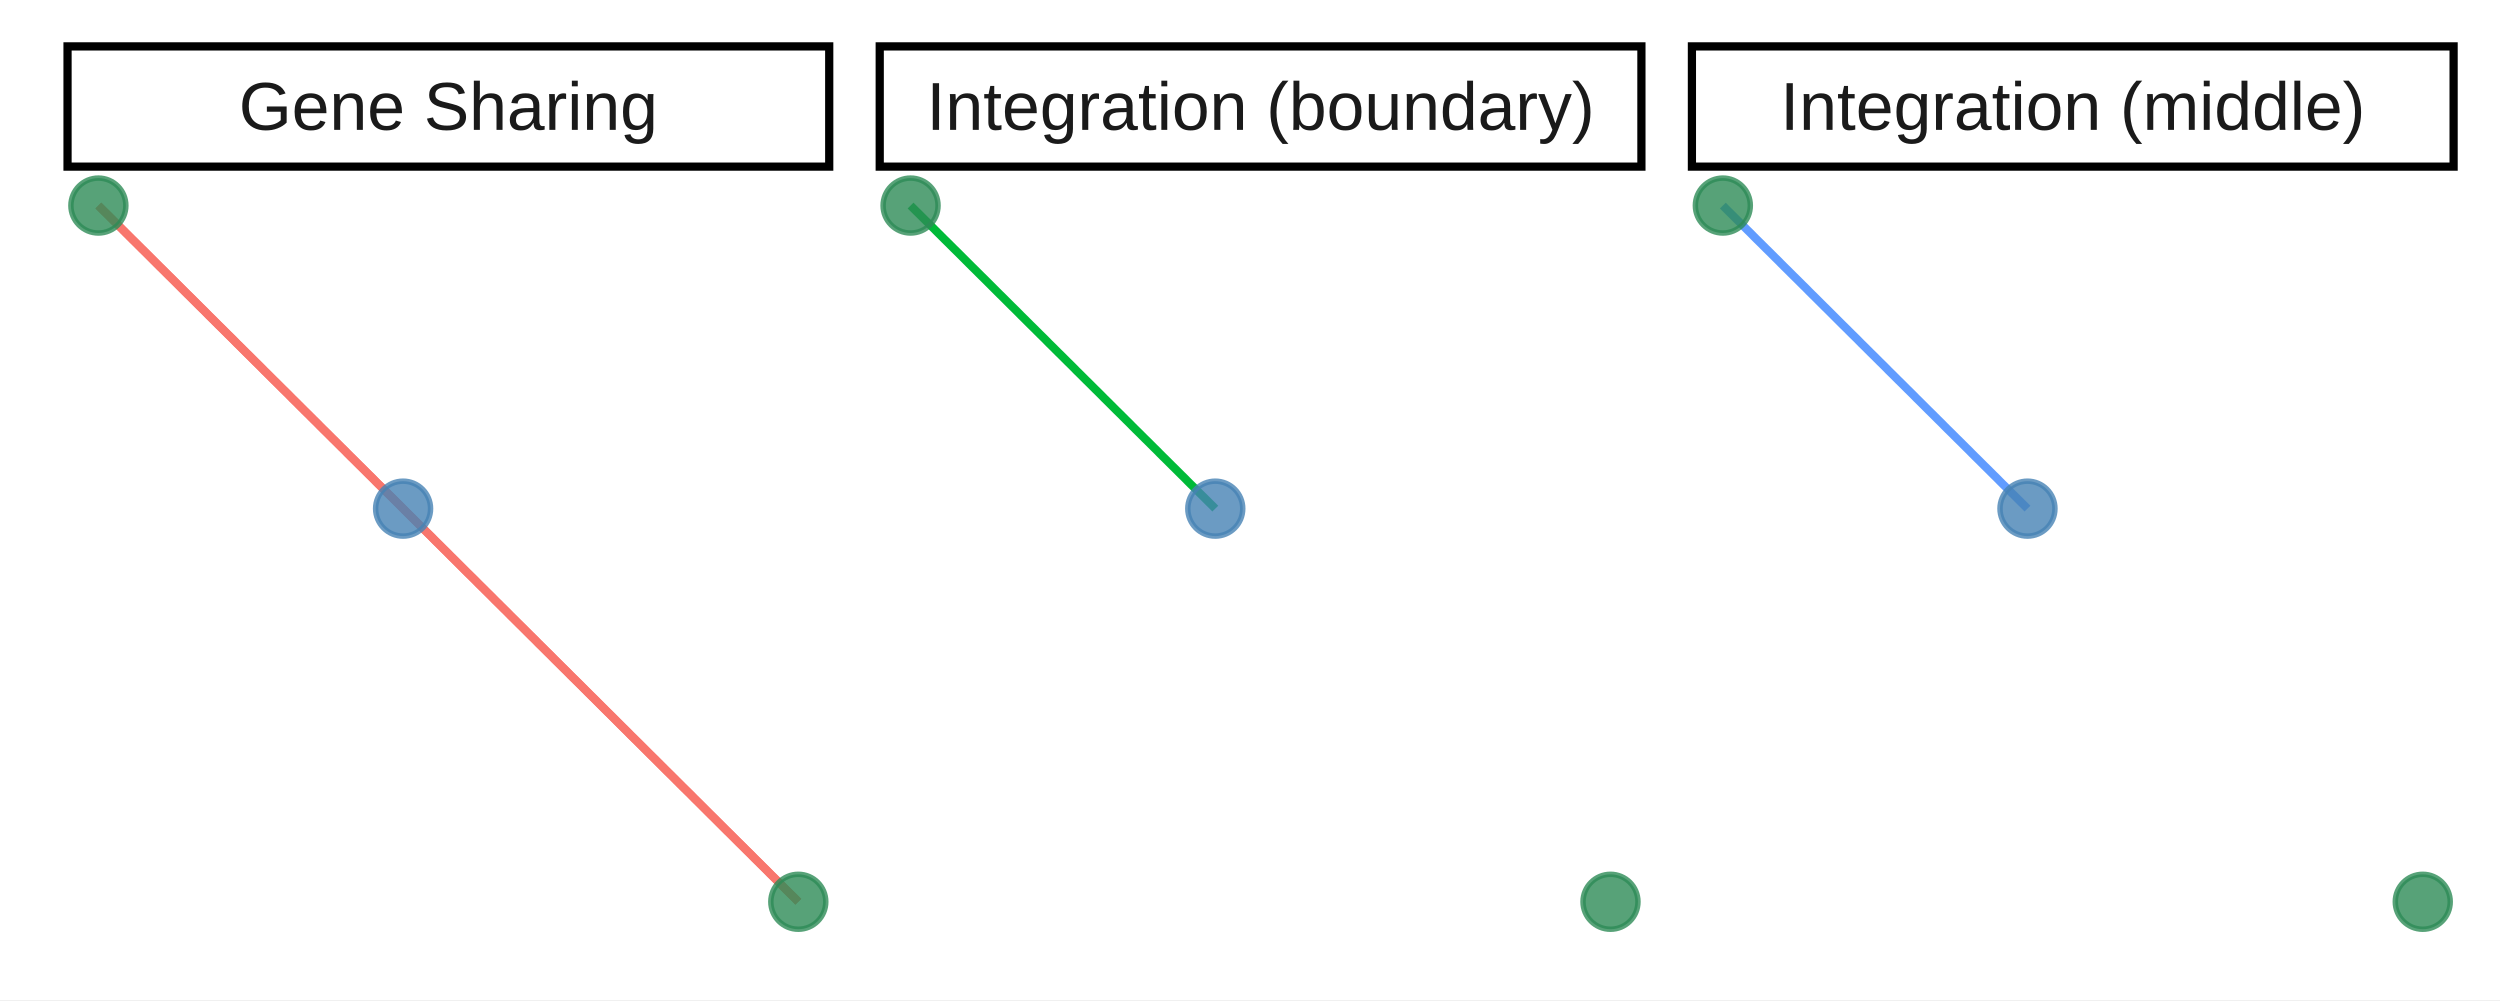
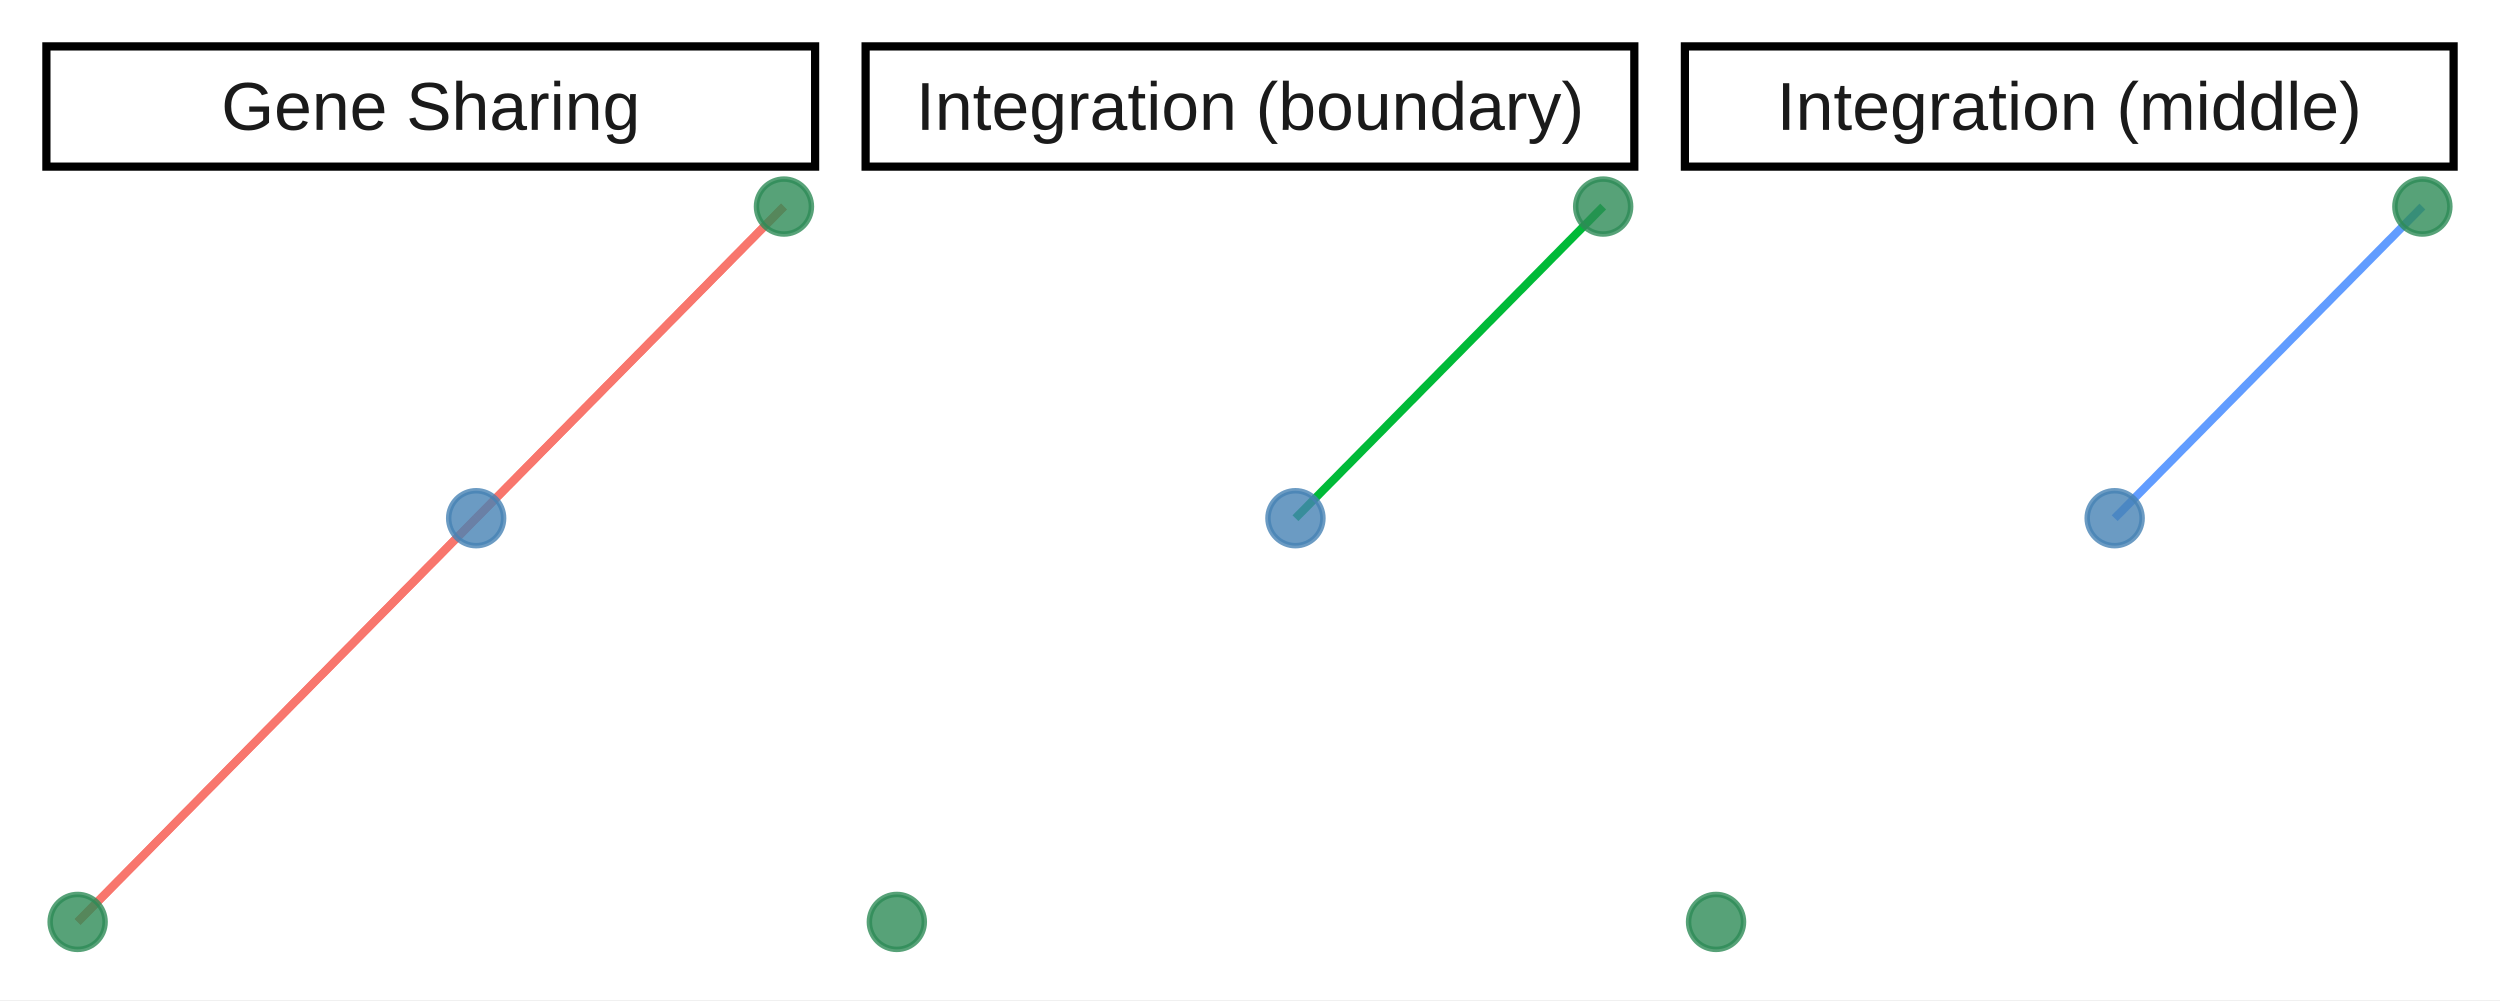
<svg xmlns="http://www.w3.org/2000/svg" width="324.00pt" height="129.60pt" viewBox="0 0 324.00 129.60">
  <g class="svglite">
    <defs>
      <style type="text/css">
    .svglite line, .svglite polyline, .svglite polygon, .svglite path, .svglite rect, .svglite circle {
      fill: none;
      stroke: #000000;
      stroke-linecap: round;
      stroke-linejoin: round;
      stroke-miterlimit: 10.00;
    }
    .svglite text {
      white-space: pre;
    }
    .svglite g.glyphgroup path {
      fill: inherit;
      stroke: none;
    }
  </style>
    </defs>
    <rect width="100%" height="100%" style="stroke: none; fill: #FFFFFF;" />
    <defs>
      <clipPath id="cpMC4wMHwzMjQuMDB8MC4wMHwxMjkuNjA=">
        <rect x="0.00" y="0.00" width="324.00" height="129.60" />
      </clipPath>
    </defs>
    <g clip-path="url(#cpMC4wMHwzMjQuMDB8MC4wMHwxMjkuNjA=)">
-       <rect x="0" y="0.00" width="324.00" height="129.60" style="stroke-width: 1.07; stroke: #FFFFFF; fill: #FFFFFF;" />
+       <rect x="0" y="0" width="324.00" height="129.60" style="stroke-width: 1.07; stroke: #FFFFFF; fill: #FFFFFF;" />
    </g>
    <defs>
-       <clipPath id="cpOC4yMnwxMDguMDB8MjIuMTN8MTIxLjM4">
-         <rect x="8.22" y="22.13" width="99.78" height="99.25" />
+       <clipPath id="cpNS40OHwxMDYuMTd8MjIuMTN8MTI0LjEy">
+         <rect x="5.48" y="22.13" width="100.69" height="101.99" />
      </clipPath>
    </defs>
-     <g clip-path="url(#cpOC4yMnwxMDguMDB8MjIuMTN8MTIxLjM4)">
-       <rect x="8.22" y="22.13" width="99.78" height="99.25" style="stroke-width: 1.07; stroke: none; fill: #FFFFFF;" />
-       <polyline points="52.24,65.92 52.76,66.44 53.28,66.95 53.80,67.47 54.31,67.98 54.83,68.49 55.35,69.01 55.87,69.52 56.38,70.04 56.90,70.55 57.42,71.07 57.94,71.58 58.45,72.10 58.97,72.61 59.49,73.13 60.00,73.64 60.52,74.16 61.04,74.67 61.56,75.18 62.07,75.70 62.59,76.21 63.11,76.73 63.63,77.24 64.14,77.76 64.66,78.27 65.18,78.79 65.70,79.30 66.21,79.82 66.73,80.33 67.25,80.85 67.77,81.36 68.28,81.87 68.80,82.39 69.32,82.90 69.83,83.42 70.35,83.93 70.87,84.45 71.39,84.96 71.90,85.48 72.42,85.99 72.94,86.51 73.46,87.02 73.97,87.54 74.49,88.05 75.01,88.56 75.53,89.08 76.04,89.59 76.56,90.11 77.08,90.62 77.60,91.14 78.11,91.65 78.63,92.17 79.15,92.68 79.67,93.20 80.18,93.71 80.70,94.23 81.22,94.74 81.73,95.26 82.25,95.77 82.77,96.28 83.29,96.80 83.80,97.31 84.32,97.83 84.84,98.34 85.36,98.86 85.87,99.37 86.39,99.89 86.91,100.40 87.43,100.92 87.94,101.43 88.46,101.95 88.98,102.46 89.50,102.97 90.01,103.49 90.53,104.00 91.05,104.52 91.56,105.03 92.08,105.55 92.60,106.06 93.12,106.58 93.63,107.09 94.15,107.61 94.67,108.12 95.19,108.64 95.70,109.15 96.22,109.66 96.74,110.18 97.26,110.69 97.77,111.21 98.29,111.72 98.81,112.24 99.33,112.75 99.84,113.27 100.36,113.78 100.88,114.30 101.39,114.81 101.91,115.33 102.43,115.84 102.95,116.35 103.46,116.87 " style="stroke-width: 1.07; stroke: #F8766D; stroke-linecap: butt;" />
-       <polyline points="52.24,65.92 51.85,65.52 51.45,65.13 51.05,64.73 50.65,64.33 50.25,63.94 49.85,63.54 49.45,63.14 49.05,62.75 48.65,62.35 48.26,61.95 47.86,61.56 47.46,61.16 47.06,60.76 46.66,60.37 46.26,59.97 45.86,59.57 45.46,59.18 45.06,58.78 44.67,58.38 44.27,57.99 43.87,57.59 43.47,57.19 43.07,56.80 42.67,56.40 42.27,56.00 41.87,55.61 41.47,55.21 41.08,54.81 40.68,54.42 40.28,54.02 39.88,53.62 39.48,53.23 39.08,52.83 38.68,52.43 38.28,52.03 37.88,51.64 37.49,51.24 37.09,50.84 36.69,50.45 36.29,50.05 35.89,49.65 35.49,49.26 35.09,48.86 34.69,48.46 34.29,48.07 33.90,47.67 33.50,47.27 33.10,46.88 32.70,46.48 32.30,46.08 31.90,45.69 31.50,45.29 31.10,44.89 30.70,44.50 30.31,44.10 29.91,43.70 29.51,43.31 29.11,42.91 28.71,42.51 28.31,42.12 27.91,41.72 27.51,41.32 27.11,40.93 26.72,40.53 26.32,40.13 25.92,39.74 25.52,39.34 25.12,38.94 24.72,38.54 24.32,38.15 23.92,37.75 23.52,37.35 23.13,36.96 22.73,36.56 22.33,36.16 21.93,35.77 21.53,35.37 21.13,34.97 20.73,34.58 20.33,34.18 19.93,33.78 19.54,33.39 19.14,32.99 18.74,32.59 18.34,32.20 17.94,31.80 17.54,31.40 17.14,31.01 16.74,30.61 16.34,30.21 15.95,29.82 15.55,29.42 15.15,29.02 14.75,28.63 14.35,28.23 13.95,27.83 13.55,27.44 13.15,27.04 12.75,26.64 " style="stroke-width: 1.07; stroke: #F8766D; stroke-linecap: butt;" />
-       <polyline points="52.24,65.92 52.76,66.44 53.28,66.95 53.80,67.47 54.31,67.98 54.83,68.49 55.35,69.01 55.87,69.52 56.38,70.04 56.90,70.55 57.42,71.07 57.94,71.58 58.45,72.10 58.97,72.61 59.49,73.13 60.00,73.64 60.52,74.16 61.04,74.67 61.56,75.18 62.07,75.70 62.59,76.21 63.11,76.73 63.63,77.24 64.14,77.76 64.66,78.27 65.18,78.79 65.70,79.30 66.21,79.82 66.73,80.33 67.25,80.85 67.77,81.36 68.28,81.87 68.80,82.39 69.32,82.90 69.83,83.42 70.35,83.93 70.87,84.45 71.39,84.96 71.90,85.48 72.42,85.99 72.94,86.51 73.46,87.02 73.97,87.54 74.49,88.05 75.01,88.56 75.53,89.08 76.04,89.59 76.56,90.11 77.08,90.62 77.60,91.14 78.11,91.65 78.63,92.17 79.15,92.68 79.67,93.20 80.18,93.71 80.70,94.23 81.22,94.74 81.73,95.26 82.25,95.77 82.77,96.28 83.29,96.80 83.80,97.31 84.32,97.83 84.84,98.34 85.36,98.86 85.87,99.37 86.39,99.89 86.91,100.40 87.43,100.92 87.94,101.43 88.46,101.95 88.98,102.46 89.50,102.97 90.01,103.49 90.53,104.00 91.05,104.52 91.56,105.03 92.08,105.55 92.60,106.06 93.12,106.58 93.63,107.09 94.15,107.61 94.67,108.12 95.19,108.64 95.70,109.15 96.22,109.66 96.74,110.18 97.26,110.69 97.77,111.21 98.29,111.72 98.81,112.24 99.33,112.75 99.84,113.27 100.36,113.78 100.88,114.30 101.39,114.81 101.91,115.33 102.43,115.84 102.95,116.35 103.46,116.87 " style="stroke-width: 1.07; stroke: #F8766D; stroke-linecap: butt;" />
-       <polyline points="52.24,65.92 51.85,65.52 51.45,65.13 51.05,64.73 50.65,64.33 50.25,63.94 49.85,63.54 49.45,63.14 49.05,62.75 48.65,62.35 48.26,61.95 47.86,61.56 47.46,61.16 47.06,60.76 46.66,60.37 46.26,59.97 45.86,59.57 45.46,59.18 45.06,58.78 44.67,58.38 44.27,57.99 43.87,57.59 43.47,57.19 43.07,56.80 42.67,56.40 42.27,56.00 41.87,55.61 41.47,55.21 41.08,54.81 40.68,54.42 40.28,54.02 39.88,53.62 39.48,53.23 39.08,52.83 38.68,52.43 38.28,52.03 37.88,51.64 37.49,51.24 37.09,50.84 36.69,50.45 36.29,50.05 35.89,49.65 35.49,49.26 35.09,48.86 34.69,48.46 34.29,48.07 33.90,47.67 33.50,47.27 33.10,46.88 32.70,46.48 32.30,46.08 31.90,45.69 31.50,45.29 31.10,44.89 30.70,44.50 30.31,44.10 29.91,43.70 29.51,43.31 29.11,42.91 28.71,42.51 28.31,42.12 27.91,41.72 27.51,41.32 27.11,40.93 26.72,40.53 26.32,40.13 25.92,39.74 25.52,39.34 25.12,38.94 24.72,38.54 24.32,38.15 23.92,37.75 23.52,37.35 23.13,36.96 22.73,36.56 22.33,36.16 21.93,35.77 21.53,35.37 21.13,34.97 20.73,34.58 20.33,34.18 19.93,33.78 19.54,33.39 19.14,32.99 18.74,32.59 18.34,32.20 17.94,31.80 17.54,31.40 17.14,31.01 16.74,30.61 16.34,30.21 15.95,29.82 15.55,29.42 15.15,29.02 14.75,28.63 14.35,28.23 13.95,27.83 13.55,27.44 13.15,27.04 12.75,26.64 " style="stroke-width: 1.07; stroke: #F8766D; stroke-linecap: butt;" />
-       <circle cx="52.24" cy="65.92" r="3.56" style="stroke-width: 0.71; stroke: #4682B4; stroke-opacity: 0.80; fill: #4682B4; fill-opacity: 0.80;" />
-       <circle cx="103.46" cy="116.87" r="3.56" style="stroke-width: 0.71; stroke: #2E8B57; stroke-opacity: 0.80; fill: #2E8B57; fill-opacity: 0.80;" />
-       <circle cx="12.75" cy="26.64" r="3.56" style="stroke-width: 0.71; stroke: #2E8B57; stroke-opacity: 0.80; fill: #2E8B57; fill-opacity: 0.80;" />
+     <g clip-path="url(#cpNS40OHwxMDYuMTd8MjIuMTN8MTI0LjEy)">
+       <rect x="5.48" y="22.13" width="100.69" height="101.99" style="stroke-width: 1.07; stroke: none; fill: #FFFFFF;" />
+       <polyline points="61.71,67.16 61.19,67.69 60.67,68.22 60.15,68.75 59.63,69.28 59.11,69.80 58.58,70.33 58.06,70.86 57.54,71.39 57.02,71.92 56.50,72.45 55.97,72.98 55.45,73.50 54.93,74.03 54.41,74.56 53.89,75.09 53.37,75.62 52.84,76.15 52.32,76.67 51.80,77.20 51.28,77.73 50.76,78.26 50.24,78.79 49.71,79.32 49.19,79.85 48.67,80.37 48.15,80.90 47.63,81.43 47.10,81.96 46.58,82.49 46.06,83.02 45.54,83.55 45.02,84.07 44.50,84.60 43.97,85.13 43.45,85.66 42.93,86.19 42.41,86.72 41.89,87.25 41.36,87.77 40.84,88.30 40.32,88.83 39.80,89.36 39.28,89.89 38.76,90.42 38.23,90.94 37.71,91.47 37.19,92.00 36.67,92.53 36.15,93.06 35.62,93.59 35.10,94.12 34.58,94.64 34.06,95.17 33.54,95.70 33.02,96.23 32.49,96.76 31.97,97.29 31.45,97.82 30.93,98.34 30.41,98.87 29.88,99.40 29.36,99.93 28.84,100.46 28.32,100.99 27.80,101.52 27.28,102.04 26.75,102.57 26.23,103.10 25.71,103.63 25.19,104.16 24.67,104.69 24.15,105.21 23.62,105.74 23.10,106.27 22.58,106.80 22.06,107.33 21.54,107.86 21.01,108.39 20.49,108.91 19.97,109.44 19.45,109.97 18.93,110.50 18.41,111.03 17.88,111.56 17.36,112.09 16.84,112.61 16.32,113.14 15.80,113.67 15.27,114.20 14.75,114.73 14.23,115.26 13.71,115.79 13.19,116.31 12.67,116.84 12.14,117.37 11.62,117.90 11.10,118.43 10.58,118.96 10.06,119.48 " style="stroke-width: 1.07; stroke: #F8766D; stroke-linecap: butt;" />
+       <polyline points="61.71,67.16 62.12,66.75 62.52,66.35 62.92,65.94 63.33,65.53 63.73,65.12 64.13,64.71 64.53,64.31 64.94,63.90 65.34,63.49 65.74,63.08 66.15,62.67 66.55,62.27 66.95,61.86 67.35,61.45 67.76,61.04 68.16,60.63 68.56,60.23 68.97,59.82 69.37,59.41 69.77,59.00 70.17,58.59 70.58,58.18 70.98,57.78 71.38,57.37 71.79,56.96 72.19,56.55 72.59,56.14 72.99,55.74 73.40,55.33 73.80,54.92 74.20,54.51 74.61,54.10 75.01,53.70 75.41,53.29 75.81,52.88 76.22,52.47 76.62,52.06 77.02,51.66 77.43,51.25 77.83,50.84 78.23,50.43 78.63,50.02 79.04,49.62 79.44,49.21 79.84,48.80 80.25,48.39 80.65,47.98 81.05,47.58 81.45,47.17 81.86,46.76 82.26,46.35 82.66,45.94 83.07,45.54 83.47,45.13 83.87,44.72 84.27,44.31 84.68,43.90 85.08,43.50 85.48,43.09 85.89,42.68 86.29,42.27 86.69,41.86 87.09,41.46 87.50,41.05 87.90,40.64 88.30,40.23 88.71,39.82 89.11,39.42 89.51,39.01 89.91,38.60 90.32,38.19 90.72,37.78 91.12,37.38 91.53,36.97 91.93,36.56 92.33,36.15 92.73,35.74 93.14,35.34 93.54,34.93 93.94,34.52 94.35,34.11 94.75,33.70 95.15,33.29 95.55,32.89 95.96,32.48 96.36,32.07 96.76,31.66 97.17,31.25 97.57,30.85 97.97,30.44 98.37,30.03 98.78,29.62 99.18,29.21 99.58,28.81 99.99,28.40 100.39,27.99 100.79,27.58 101.19,27.17 101.60,26.77 " style="stroke-width: 1.07; stroke: #F8766D; stroke-linecap: butt;" />
+       <polyline points="61.71,67.16 61.19,67.69 60.67,68.22 60.15,68.75 59.63,69.28 59.11,69.80 58.58,70.33 58.06,70.86 57.54,71.39 57.02,71.92 56.50,72.45 55.97,72.98 55.45,73.50 54.93,74.03 54.41,74.56 53.89,75.09 53.37,75.62 52.84,76.15 52.32,76.67 51.80,77.20 51.28,77.73 50.76,78.26 50.24,78.79 49.71,79.32 49.19,79.85 48.67,80.37 48.15,80.90 47.63,81.43 47.10,81.96 46.58,82.49 46.06,83.02 45.54,83.55 45.02,84.07 44.50,84.60 43.97,85.13 43.45,85.66 42.93,86.19 42.41,86.72 41.89,87.25 41.36,87.77 40.84,88.30 40.32,88.83 39.80,89.36 39.28,89.89 38.76,90.42 38.23,90.94 37.71,91.47 37.19,92.00 36.67,92.53 36.15,93.06 35.62,93.59 35.10,94.12 34.58,94.64 34.06,95.17 33.54,95.70 33.02,96.23 32.49,96.76 31.97,97.29 31.45,97.82 30.93,98.34 30.41,98.87 29.88,99.40 29.36,99.93 28.84,100.46 28.32,100.99 27.80,101.52 27.28,102.04 26.75,102.57 26.23,103.10 25.71,103.63 25.19,104.16 24.67,104.69 24.15,105.21 23.62,105.74 23.10,106.27 22.58,106.80 22.06,107.33 21.54,107.86 21.01,108.39 20.49,108.91 19.97,109.44 19.45,109.97 18.93,110.50 18.41,111.03 17.88,111.56 17.36,112.09 16.84,112.61 16.32,113.14 15.80,113.67 15.27,114.20 14.75,114.73 14.23,115.26 13.71,115.79 13.19,116.31 12.67,116.84 12.14,117.37 11.62,117.90 11.10,118.43 10.58,118.96 10.06,119.48 " style="stroke-width: 1.07; stroke: #F8766D; stroke-linecap: butt;" />
+       <polyline points="61.71,67.16 62.12,66.75 62.52,66.35 62.92,65.94 63.33,65.53 63.73,65.12 64.13,64.71 64.53,64.31 64.94,63.90 65.34,63.49 65.74,63.08 66.15,62.67 66.55,62.27 66.95,61.86 67.35,61.45 67.76,61.04 68.16,60.63 68.56,60.23 68.97,59.82 69.37,59.41 69.77,59.00 70.17,58.59 70.58,58.18 70.98,57.78 71.38,57.37 71.79,56.96 72.19,56.55 72.59,56.14 72.99,55.74 73.40,55.33 73.80,54.92 74.20,54.51 74.61,54.10 75.01,53.70 75.41,53.29 75.81,52.88 76.22,52.47 76.62,52.06 77.02,51.66 77.43,51.25 77.83,50.84 78.23,50.43 78.63,50.02 79.04,49.62 79.44,49.21 79.84,48.80 80.25,48.39 80.65,47.98 81.05,47.58 81.45,47.17 81.86,46.76 82.26,46.35 82.66,45.94 83.07,45.54 83.47,45.13 83.87,44.72 84.27,44.31 84.68,43.90 85.08,43.50 85.48,43.09 85.89,42.68 86.29,42.27 86.69,41.86 87.09,41.46 87.50,41.05 87.90,40.64 88.30,40.23 88.71,39.82 89.11,39.42 89.51,39.01 89.91,38.60 90.32,38.19 90.72,37.78 91.12,37.38 91.53,36.97 91.93,36.56 92.33,36.15 92.73,35.74 93.14,35.34 93.54,34.93 93.94,34.52 94.35,34.11 94.75,33.70 95.15,33.29 95.55,32.89 95.96,32.48 96.36,32.07 96.76,31.66 97.17,31.25 97.57,30.85 97.97,30.44 98.37,30.03 98.78,29.62 99.18,29.21 99.58,28.81 99.99,28.40 100.39,27.99 100.79,27.58 101.19,27.17 101.60,26.77 " style="stroke-width: 1.07; stroke: #F8766D; stroke-linecap: butt;" />
+       <circle cx="61.71" cy="67.16" r="3.56" style="stroke-width: 0.71; stroke: #4682B4; stroke-opacity: 0.80; fill: #4682B4; fill-opacity: 0.80;" />
+       <circle cx="10.06" cy="119.48" r="3.56" style="stroke-width: 0.71; stroke: #2E8B57; stroke-opacity: 0.80; fill: #2E8B57; fill-opacity: 0.80;" />
+       <circle cx="101.60" cy="26.77" r="3.56" style="stroke-width: 0.71; stroke: #2E8B57; stroke-opacity: 0.80; fill: #2E8B57; fill-opacity: 0.80;" />
    </g>
    <g clip-path="url(#cpMC4wMHwzMjQuMDB8MC4wMHwxMjkuNjA=)">
</g>
    <defs>
-       <clipPath id="cpMTEzLjQ4fDIxMy4yNnwyMi4xM3wxMjEuMzg=">
-         <rect x="113.48" y="22.13" width="99.78" height="99.25" />
+       <clipPath id="cpMTExLjY1fDIxMi4zNXwyMi4xM3wxMjQuMTI=">
+         <rect x="111.65" y="22.13" width="100.69" height="101.99" />
      </clipPath>
    </defs>
-     <g clip-path="url(#cpMTEzLjQ4fDIxMy4yNnwyMi4xM3wxMjEuMzg=)">
-       <rect x="113.48" y="22.13" width="99.78" height="99.25" style="stroke-width: 1.07; stroke: none; fill: #FFFFFF;" />
-       <polyline points="157.50,65.92 157.11,65.52 156.71,65.13 156.31,64.73 155.91,64.33 155.51,63.94 155.11,63.54 154.71,63.14 154.31,62.75 153.91,62.35 153.52,61.95 153.12,61.56 152.72,61.16 152.32,60.76 151.92,60.37 151.52,59.97 151.12,59.57 150.72,59.18 150.32,58.78 149.93,58.38 149.53,57.99 149.13,57.59 148.73,57.19 148.33,56.80 147.93,56.40 147.53,56.00 147.13,55.61 146.73,55.21 146.34,54.81 145.94,54.42 145.54,54.02 145.14,53.62 144.74,53.23 144.34,52.83 143.94,52.43 143.54,52.03 143.14,51.64 142.75,51.24 142.35,50.84 141.95,50.45 141.55,50.05 141.15,49.65 140.75,49.26 140.35,48.86 139.95,48.46 139.55,48.07 139.16,47.67 138.76,47.27 138.36,46.88 137.96,46.48 137.56,46.08 137.16,45.69 136.76,45.29 136.36,44.89 135.96,44.50 135.57,44.10 135.17,43.70 134.77,43.31 134.37,42.91 133.97,42.51 133.57,42.12 133.17,41.72 132.77,41.32 132.37,40.93 131.98,40.53 131.58,40.13 131.18,39.74 130.78,39.34 130.38,38.94 129.98,38.54 129.58,38.15 129.18,37.75 128.78,37.35 128.39,36.96 127.99,36.56 127.59,36.16 127.19,35.77 126.79,35.37 126.39,34.97 125.99,34.58 125.59,34.18 125.19,33.78 124.80,33.39 124.40,32.99 124.00,32.59 123.60,32.20 123.20,31.80 122.80,31.40 122.40,31.01 122.00,30.61 121.60,30.21 121.21,29.82 120.81,29.42 120.41,29.02 120.01,28.63 119.61,28.23 119.21,27.83 118.81,27.44 118.41,27.04 118.01,26.64 " style="stroke-width: 1.07; stroke: #00BA38; stroke-linecap: butt;" />
-       <circle cx="157.50" cy="65.92" r="3.56" style="stroke-width: 0.71; stroke: #4682B4; stroke-opacity: 0.80; fill: #4682B4; fill-opacity: 0.80;" />
-       <circle cx="208.72" cy="116.87" r="3.56" style="stroke-width: 0.71; stroke: #2E8B57; stroke-opacity: 0.80; fill: #2E8B57; fill-opacity: 0.80;" />
-       <circle cx="118.01" cy="26.64" r="3.56" style="stroke-width: 0.71; stroke: #2E8B57; stroke-opacity: 0.80; fill: #2E8B57; fill-opacity: 0.80;" />
+     <g clip-path="url(#cpMTExLjY1fDIxMi4zNXwyMi4xM3wxMjQuMTI=)">
+       <rect x="111.65" y="22.13" width="100.69" height="101.99" style="stroke-width: 1.07; stroke: none; fill: #FFFFFF;" />
+       <polyline points="167.89,67.16 168.29,66.75 168.69,66.35 169.10,65.94 169.50,65.53 169.90,65.12 170.31,64.71 170.71,64.31 171.11,63.90 171.51,63.49 171.92,63.08 172.32,62.67 172.72,62.27 173.13,61.86 173.53,61.45 173.93,61.04 174.33,60.63 174.74,60.23 175.14,59.82 175.54,59.41 175.95,59.00 176.35,58.59 176.75,58.18 177.15,57.78 177.56,57.37 177.96,56.96 178.36,56.55 178.77,56.14 179.17,55.74 179.57,55.33 179.97,54.92 180.38,54.51 180.78,54.10 181.18,53.70 181.58,53.29 181.99,52.88 182.39,52.47 182.79,52.06 183.20,51.66 183.60,51.25 184.00,50.84 184.40,50.43 184.81,50.02 185.21,49.62 185.61,49.21 186.02,48.80 186.42,48.39 186.82,47.98 187.22,47.58 187.63,47.17 188.03,46.76 188.43,46.35 188.84,45.94 189.24,45.54 189.64,45.13 190.04,44.72 190.45,44.31 190.85,43.90 191.25,43.50 191.66,43.09 192.06,42.68 192.46,42.27 192.86,41.86 193.27,41.46 193.67,41.05 194.07,40.64 194.48,40.23 194.88,39.82 195.28,39.42 195.68,39.01 196.09,38.60 196.49,38.19 196.89,37.78 197.30,37.38 197.70,36.97 198.10,36.56 198.50,36.15 198.91,35.74 199.31,35.34 199.71,34.93 200.12,34.52 200.52,34.11 200.92,33.70 201.32,33.29 201.73,32.89 202.13,32.48 202.53,32.07 202.94,31.66 203.34,31.25 203.74,30.85 204.14,30.44 204.55,30.03 204.95,29.62 205.35,29.21 205.76,28.81 206.16,28.40 206.56,27.99 206.96,27.58 207.37,27.17 207.77,26.77 " style="stroke-width: 1.07; stroke: #00BA38; stroke-linecap: butt;" />
+       <circle cx="167.89" cy="67.16" r="3.56" style="stroke-width: 0.71; stroke: #4682B4; stroke-opacity: 0.80; fill: #4682B4; fill-opacity: 0.80;" />
+       <circle cx="116.23" cy="119.48" r="3.56" style="stroke-width: 0.71; stroke: #2E8B57; stroke-opacity: 0.80; fill: #2E8B57; fill-opacity: 0.80;" />
+       <circle cx="207.77" cy="26.77" r="3.56" style="stroke-width: 0.71; stroke: #2E8B57; stroke-opacity: 0.80; fill: #2E8B57; fill-opacity: 0.80;" />
    </g>
    <g clip-path="url(#cpMC4wMHwzMjQuMDB8MC4wMHwxMjkuNjA=)">
</g>
    <defs>
-       <clipPath id="cpMjE4Ljc0fDMxOC41MnwyMi4xM3wxMjEuMzg=">
-         <rect x="218.74" y="22.13" width="99.78" height="99.25" />
+       <clipPath id="cpMjE3LjgzfDMxOC41MnwyMi4xM3wxMjQuMTI=">
+         <rect x="217.83" y="22.13" width="100.69" height="101.99" />
      </clipPath>
    </defs>
-     <g clip-path="url(#cpMjE4Ljc0fDMxOC41MnwyMi4xM3wxMjEuMzg=)">
-       <rect x="218.74" y="22.13" width="99.78" height="99.25" style="stroke-width: 1.07; stroke: none; fill: #FFFFFF;" />
-       <polyline points="262.76,65.92 262.37,65.52 261.97,65.13 261.57,64.73 261.17,64.33 260.77,63.94 260.37,63.54 259.97,63.14 259.57,62.75 259.17,62.35 258.78,61.95 258.38,61.56 257.98,61.16 257.58,60.76 257.18,60.37 256.78,59.97 256.38,59.57 255.98,59.18 255.58,58.78 255.19,58.38 254.79,57.99 254.39,57.59 253.99,57.19 253.59,56.80 253.19,56.40 252.79,56.00 252.39,55.61 251.99,55.21 251.60,54.81 251.20,54.42 250.80,54.02 250.40,53.62 250.00,53.23 249.60,52.83 249.20,52.43 248.80,52.03 248.40,51.64 248.01,51.24 247.61,50.84 247.21,50.45 246.81,50.05 246.41,49.65 246.01,49.26 245.61,48.86 245.21,48.46 244.81,48.07 244.42,47.67 244.02,47.27 243.62,46.88 243.22,46.48 242.82,46.08 242.42,45.69 242.02,45.29 241.62,44.89 241.22,44.50 240.83,44.10 240.43,43.70 240.03,43.31 239.63,42.91 239.23,42.51 238.83,42.12 238.43,41.72 238.03,41.32 237.64,40.93 237.24,40.53 236.84,40.13 236.44,39.74 236.04,39.34 235.64,38.94 235.24,38.54 234.84,38.15 234.44,37.75 234.05,37.35 233.65,36.96 233.25,36.56 232.85,36.16 232.45,35.77 232.05,35.37 231.65,34.97 231.25,34.58 230.85,34.18 230.46,33.78 230.06,33.39 229.66,32.99 229.26,32.59 228.86,32.20 228.46,31.80 228.06,31.40 227.66,31.01 227.26,30.61 226.87,30.21 226.47,29.82 226.07,29.42 225.67,29.02 225.27,28.63 224.87,28.23 224.47,27.83 224.07,27.44 223.67,27.04 223.28,26.64 " style="stroke-width: 1.07; stroke: #619CFF; stroke-linecap: butt;" />
-       <circle cx="262.76" cy="65.92" r="3.56" style="stroke-width: 0.71; stroke: #4682B4; stroke-opacity: 0.80; fill: #4682B4; fill-opacity: 0.80;" />
-       <circle cx="313.99" cy="116.87" r="3.56" style="stroke-width: 0.71; stroke: #2E8B57; stroke-opacity: 0.80; fill: #2E8B57; fill-opacity: 0.80;" />
-       <circle cx="223.28" cy="26.64" r="3.56" style="stroke-width: 0.71; stroke: #2E8B57; stroke-opacity: 0.80; fill: #2E8B57; fill-opacity: 0.80;" />
+     <g clip-path="url(#cpMjE3LjgzfDMxOC41MnwyMi4xM3wxMjQuMTI=)">
+       <rect x="217.83" y="22.13" width="100.69" height="101.99" style="stroke-width: 1.07; stroke: none; fill: #FFFFFF;" />
+       <polyline points="274.06,67.16 274.46,66.75 274.87,66.35 275.27,65.94 275.67,65.53 276.08,65.12 276.48,64.71 276.88,64.31 277.28,63.90 277.69,63.49 278.09,63.08 278.49,62.67 278.90,62.27 279.30,61.86 279.70,61.45 280.10,61.04 280.51,60.63 280.91,60.23 281.31,59.82 281.72,59.41 282.12,59.00 282.52,58.59 282.92,58.18 283.33,57.78 283.73,57.37 284.13,56.96 284.54,56.55 284.94,56.14 285.34,55.74 285.74,55.33 286.15,54.92 286.55,54.51 286.95,54.10 287.36,53.70 287.76,53.29 288.16,52.88 288.56,52.47 288.97,52.06 289.37,51.66 289.77,51.25 290.18,50.84 290.58,50.43 290.98,50.02 291.38,49.62 291.79,49.21 292.19,48.80 292.59,48.39 293.00,47.98 293.40,47.58 293.80,47.17 294.20,46.76 294.61,46.35 295.01,45.94 295.41,45.54 295.82,45.13 296.22,44.72 296.62,44.31 297.02,43.90 297.43,43.50 297.83,43.09 298.23,42.68 298.64,42.27 299.04,41.86 299.44,41.46 299.84,41.05 300.25,40.64 300.65,40.23 301.05,39.82 301.46,39.42 301.86,39.01 302.26,38.60 302.66,38.19 303.07,37.78 303.47,37.38 303.87,36.97 304.28,36.56 304.68,36.15 305.08,35.74 305.48,35.34 305.89,34.93 306.29,34.52 306.69,34.11 307.10,33.70 307.50,33.29 307.90,32.89 308.30,32.48 308.71,32.07 309.11,31.66 309.51,31.25 309.92,30.85 310.32,30.44 310.72,30.03 311.12,29.62 311.53,29.21 311.93,28.81 312.33,28.40 312.74,27.99 313.14,27.58 313.54,27.17 313.94,26.77 " style="stroke-width: 1.07; stroke: #619CFF; stroke-linecap: butt;" />
+       <circle cx="274.06" cy="67.16" r="3.56" style="stroke-width: 0.71; stroke: #4682B4; stroke-opacity: 0.80; fill: #4682B4; fill-opacity: 0.80;" />
+       <circle cx="222.40" cy="119.48" r="3.56" style="stroke-width: 0.71; stroke: #2E8B57; stroke-opacity: 0.80; fill: #2E8B57; fill-opacity: 0.80;" />
+       <circle cx="313.94" cy="26.77" r="3.56" style="stroke-width: 0.71; stroke: #2E8B57; stroke-opacity: 0.80; fill: #2E8B57; fill-opacity: 0.80;" />
    </g>
    <g clip-path="url(#cpMC4wMHwzMjQuMDB8MC4wMHwxMjkuNjA=)">
</g>
    <defs>
-       <clipPath id="cpOC4yMnwxMDguMDB8NS40OHwyMi4xMw==">
-         <rect x="8.22" y="5.48" width="99.78" height="16.65" />
+       <clipPath id="cpNS40OHwxMDYuMTd8NS40OHwyMi4xMw==">
+         <rect x="5.48" y="5.48" width="100.69" height="16.65" />
      </clipPath>
    </defs>
-     <g clip-path="url(#cpOC4yMnwxMDguMDB8NS40OHwyMi4xMw==)">
-       <rect x="8.22" y="5.48" width="99.78" height="16.65" style="stroke-width: 2.13; fill: #FFFFFF;" />
-       <text x="58.11" y="16.83" text-anchor="middle" style="font-size: 8.80px;fill: #1A1A1A; font-family: &quot;Liberation Sans&quot;;" textLength="54.27px" lengthAdjust="spacingAndGlyphs">Gene Sharing</text>
+     <g clip-path="url(#cpNS40OHwxMDYuMTd8NS40OHwyMi4xMw==)">
+       <rect x="5.48" y="5.48" width="100.69" height="16.65" style="stroke-width: 2.13; fill: #FFFFFF;" />
+       <text x="55.83" y="16.83" text-anchor="middle" style="font-size: 8.80px;fill: #1A1A1A; font-family: &quot;Liberation Sans&quot;;" textLength="54.27px" lengthAdjust="spacingAndGlyphs">Gene Sharing</text>
    </g>
    <g clip-path="url(#cpMC4wMHwzMjQuMDB8MC4wMHwxMjkuNjA=)">
</g>
    <defs>
-       <clipPath id="cpMTEzLjQ4fDIxMy4yNnw1LjQ4fDIyLjEz">
-         <rect x="113.48" y="5.48" width="99.78" height="16.65" />
+       <clipPath id="cpMTExLjY1fDIxMi4zNXw1LjQ4fDIyLjEz">
+         <rect x="111.65" y="5.48" width="100.69" height="16.65" />
      </clipPath>
    </defs>
-     <g clip-path="url(#cpMTEzLjQ4fDIxMy4yNnw1LjQ4fDIyLjEz)">
-       <rect x="113.48" y="5.48" width="99.78" height="16.65" style="stroke-width: 2.13; fill: #FFFFFF;" />
-       <text x="163.37" y="16.83" text-anchor="middle" style="font-size: 8.80px;fill: #1A1A1A; font-family: &quot;Liberation Sans&quot;;" textLength="86.48px" lengthAdjust="spacingAndGlyphs">Integration (boundary)</text>
+     <g clip-path="url(#cpMTExLjY1fDIxMi4zNXw1LjQ4fDIyLjEz)">
+       <rect x="111.65" y="5.48" width="100.69" height="16.65" style="stroke-width: 2.13; fill: #FFFFFF;" />
+       <text x="162.00" y="16.83" text-anchor="middle" style="font-size: 8.80px;fill: #1A1A1A; font-family: &quot;Liberation Sans&quot;;" textLength="86.48px" lengthAdjust="spacingAndGlyphs">Integration (boundary)</text>
    </g>
    <g clip-path="url(#cpMC4wMHwzMjQuMDB8MC4wMHwxMjkuNjA=)">
</g>
    <defs>
-       <clipPath id="cpMjE4Ljc0fDMxOC41Mnw1LjQ4fDIyLjEz">
-         <rect x="218.74" y="5.48" width="99.78" height="16.65" />
+       <clipPath id="cpMjE3LjgzfDMxOC41Mnw1LjQ4fDIyLjEz">
+         <rect x="217.83" y="5.48" width="100.69" height="16.65" />
      </clipPath>
    </defs>
-     <g clip-path="url(#cpMjE4Ljc0fDMxOC41Mnw1LjQ4fDIyLjEz)">
-       <rect x="218.74" y="5.48" width="99.78" height="16.65" style="stroke-width: 2.13; fill: #FFFFFF;" />
-       <text x="268.63" y="16.83" text-anchor="middle" style="font-size: 8.80px;fill: #1A1A1A; font-family: &quot;Liberation Sans&quot;;" textLength="75.72px" lengthAdjust="spacingAndGlyphs">Integration (middle)</text>
+     <g clip-path="url(#cpMjE3LjgzfDMxOC41Mnw1LjQ4fDIyLjEz)">
+       <rect x="217.83" y="5.48" width="100.69" height="16.65" style="stroke-width: 2.13; fill: #FFFFFF;" />
+       <text x="268.17" y="16.83" text-anchor="middle" style="font-size: 8.80px;fill: #1A1A1A; font-family: &quot;Liberation Sans&quot;;" textLength="75.72px" lengthAdjust="spacingAndGlyphs">Integration (middle)</text>
    </g>
    <g clip-path="url(#cpMC4wMHwzMjQuMDB8MC4wMHwxMjkuNjA=)">
</g>
  </g>
</svg>
